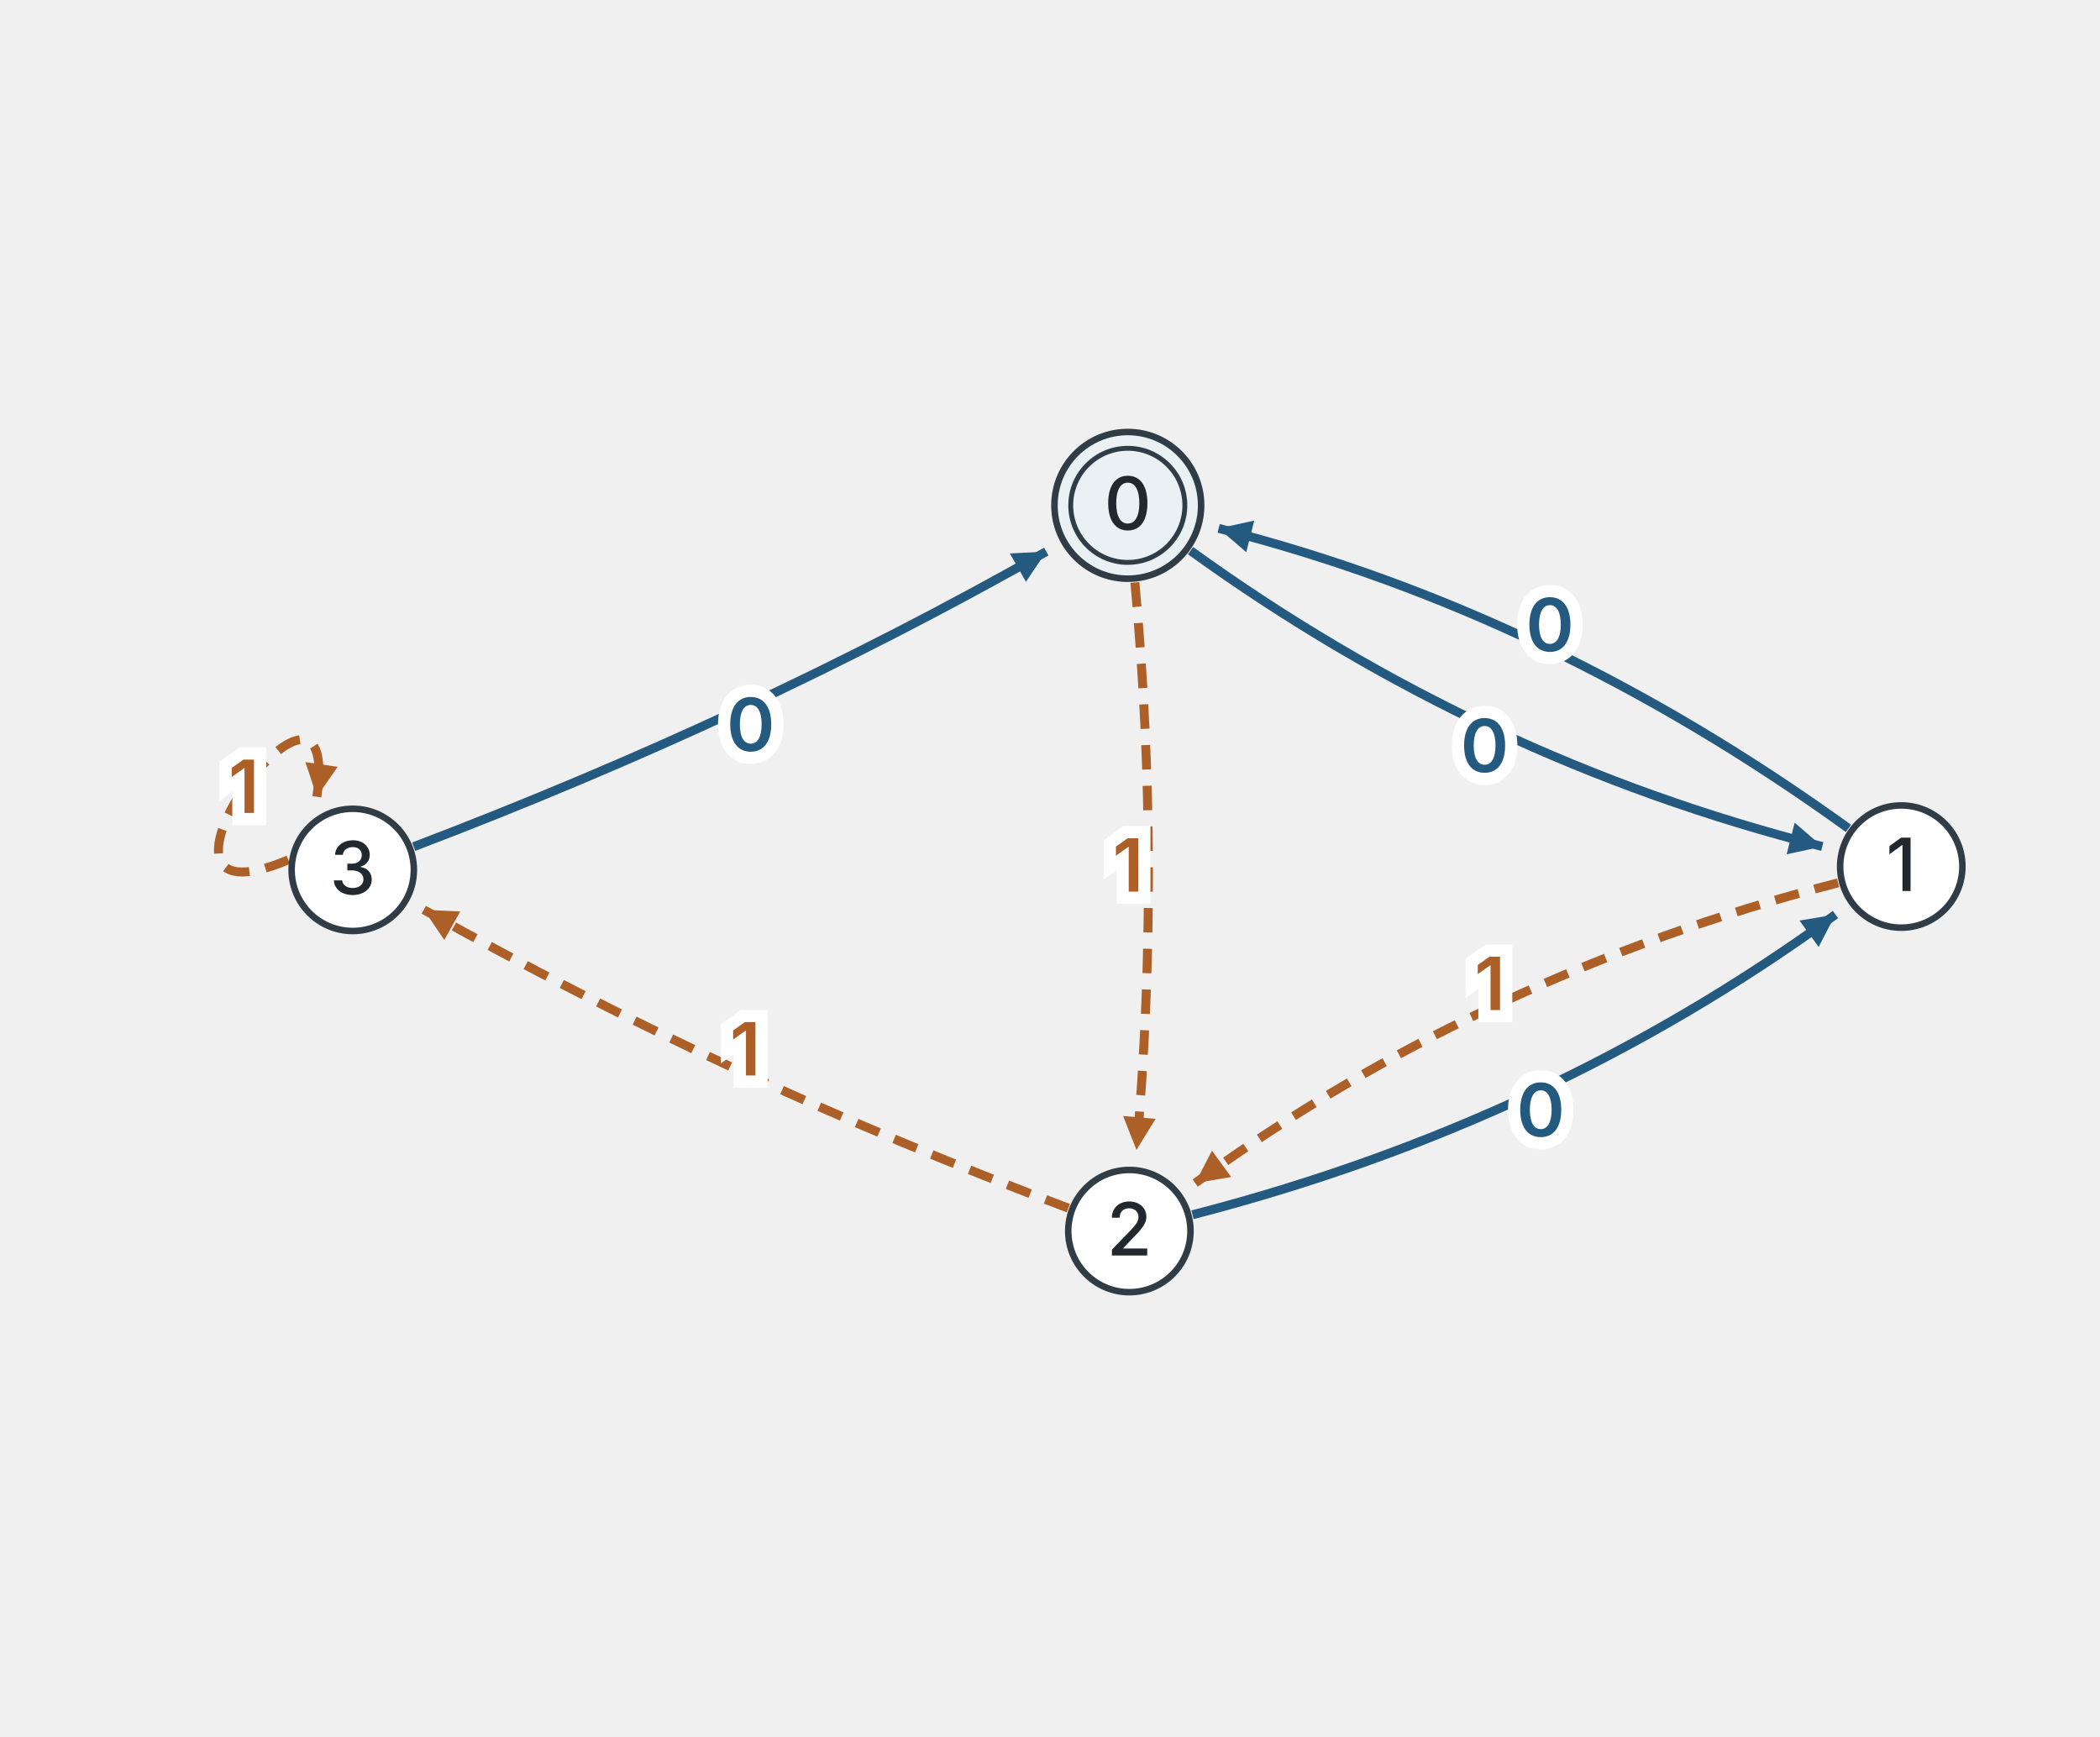
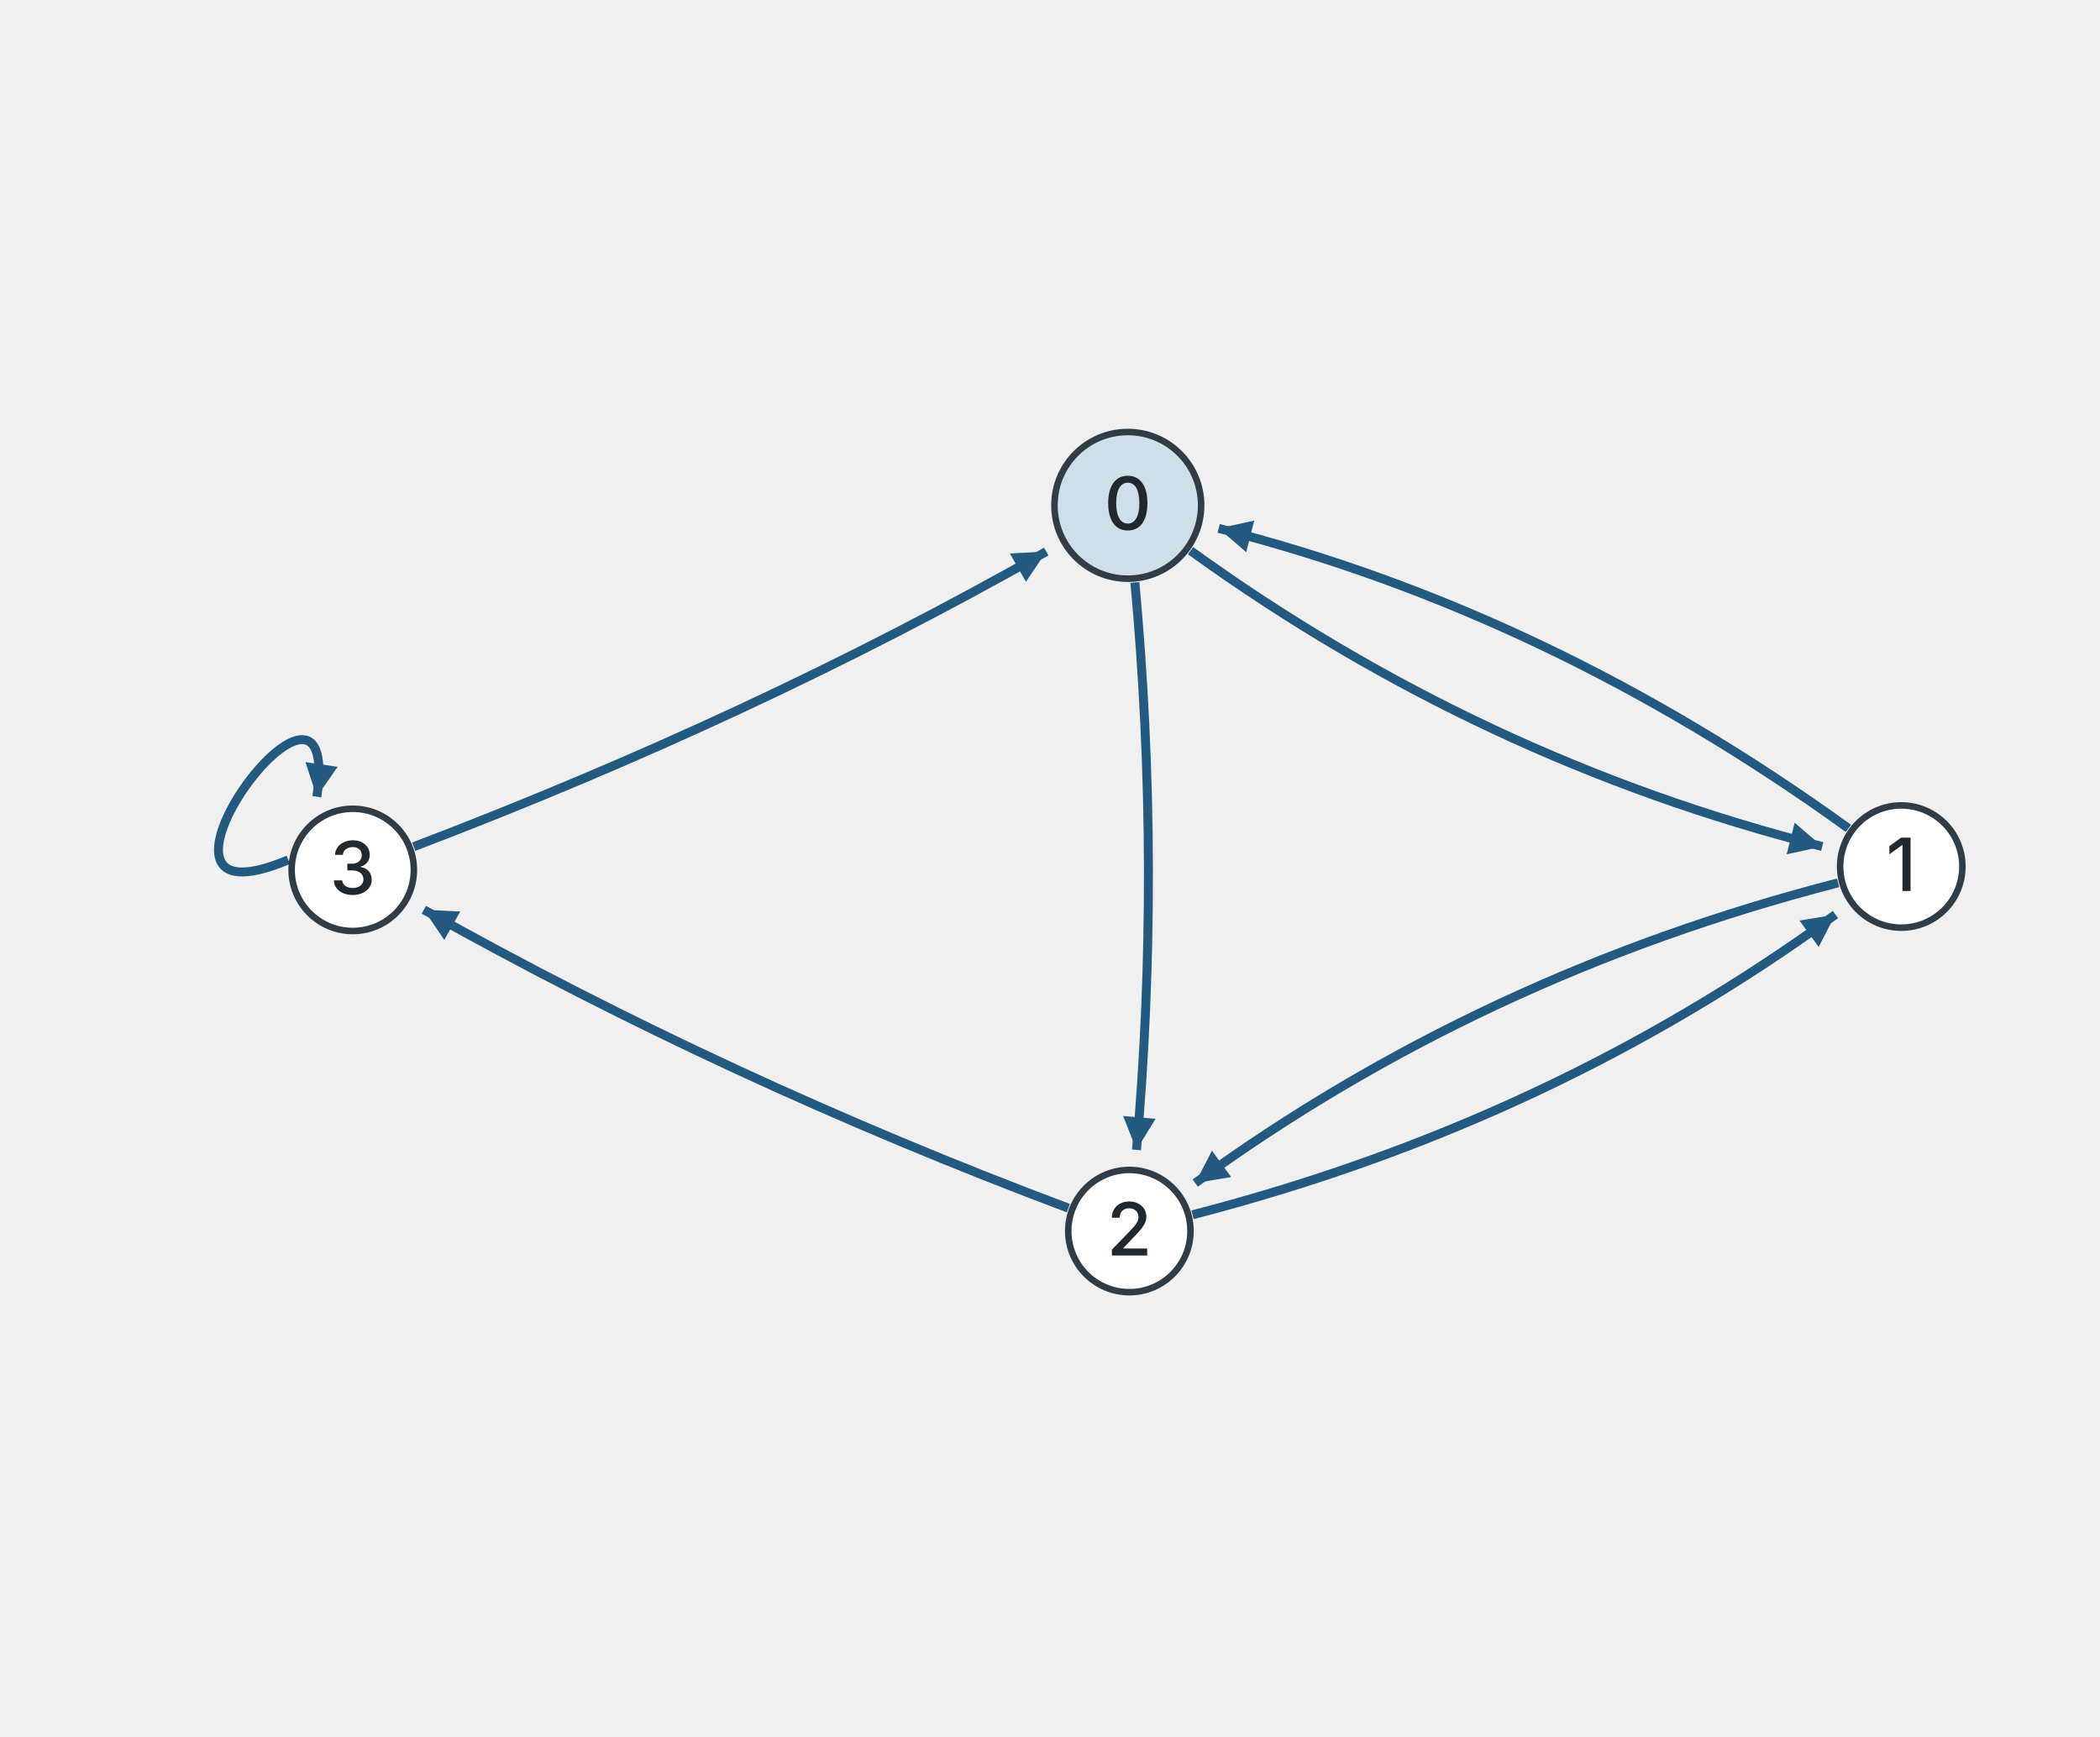
<svg xmlns="http://www.w3.org/2000/svg" width="520" height="430" viewBox="0 0 520 430" role="img" aria-labelledby="title desc">
  <defs>
    <marker id="arrow0" markerWidth="9" markerHeight="8" refX="8" refY="4" orient="auto" markerUnits="userSpaceOnUse">
      <path d="M0,0 L8,4 L0,8 Z" fill="#245a80" />
    </marker>
    <marker id="arrow1" markerWidth="9" markerHeight="8" refX="8" refY="4" orient="auto" markerUnits="userSpaceOnUse">
-       <path d="M0,0 L8,4 L0,8 Z" fill="#ac6027" />
+       <path d="M0,0 L8,4 L0,8 Z" fill="#245a80" />
    </marker>
  </defs>
  <g transform="translate(16.7136 -24.1477) scale(1.00906)" font-family="system-ui,-apple-system,Segoe UI,sans-serif">
    <path class="edge" data-source="0" data-port="0" data-target="1" d="M 275.594,159.075 Q 346.633,210.392 430.613,231.677" fill="none" stroke="#245a80" stroke-width="2.2" marker-end="url(#arrow0)" />
-     <path class="edge" data-source="0" data-port="1" data-target="2" d="M 261.933,166.870 Q 268.385,236.983 262.324,306.127" fill="none" stroke="#ac6027" stroke-width="2.2" stroke-dasharray="6 4" marker-end="url(#arrow1)" />
+     <path class="edge" data-source="0" data-port="1" data-target="2" d="M 261.933,166.870 Q 268.385,236.983 262.324,306.127" fill="none" stroke="#245a80" stroke-width="2.2" marker-end="url(#arrow1)" />
    <path class="edge" data-source="1" data-port="0" data-target="0" d="M 437.030,227.222 Q 363.559,174.149 282.487,153.600" fill="none" stroke="#245a80" stroke-width="2.2" marker-end="url(#arrow0)" />
-     <path class="edge" data-source="1" data-port="1" data-target="2" d="M 434.508,240.589 Q 346.748,263.236 276.739,314.269" fill="none" stroke="#ac6027" stroke-width="2.2" stroke-dasharray="6 4" marker-end="url(#arrow1)" />
+     <path class="edge" data-source="1" data-port="1" data-target="2" d="M 434.508,240.589 Q 346.748,263.236 276.739,314.269" fill="none" stroke="#245a80" stroke-width="2.2" marker-end="url(#arrow1)" />
    <path class="edge" data-source="2" data-port="0" data-target="1" d="M 276.070,322.053 Q 363.829,299.405 433.838,248.372" fill="none" stroke="#245a80" stroke-width="2.2" marker-end="url(#arrow0)" />
-     <path class="edge" data-source="2" data-port="1" data-target="3" d="M 245.599,320.424 Q 161.915,288.985 87.442,247.198" fill="none" stroke="#ac6027" stroke-width="2.2" stroke-dasharray="6 4" marker-end="url(#arrow1)" />
+     <path class="edge" data-source="2" data-port="1" data-target="3" d="M 245.599,320.424 Q 161.915,288.985 87.442,247.198" fill="none" stroke="#245a80" stroke-width="2.2" marker-end="url(#arrow1)" />
    <path class="edge" data-source="3" data-port="0" data-target="0" d="M 84.953,231.720 Q 168.501,199.920 240.183,159.291" fill="none" stroke="#245a80" stroke-width="2.2" marker-end="url(#arrow0)" />
-     <path class="edge" data-source="3" data-port="1" data-target="3" d="M 54.191,234.945 C 9.203,253.926 67.731,174.452 61.192,219.455" fill="none" stroke="#ac6027" stroke-width="2.2" stroke-dasharray="6 4" marker-end="url(#arrow1)" />
-     <text class="port-label" data-source="0" data-port="0" x="347.753" y="213.414" text-anchor="middle" font-size="18" font-weight="600" fill="#245a80" stroke="white" stroke-width="6" paint-order="stroke">0</text>
-     <text class="port-label" data-source="0" data-port="1" x="260.257" y="242.751" text-anchor="middle" font-size="18" font-weight="600" fill="#ac6027" stroke="white" stroke-width="6" paint-order="stroke">1</text>
-     <text class="port-label" data-source="1" data-port="0" x="363.775" y="183.750" text-anchor="middle" font-size="18" font-weight="600" fill="#245a80" stroke="white" stroke-width="6" paint-order="stroke">0</text>
-     <text class="port-label" data-source="1" data-port="1" x="349.050" y="271.812" text-anchor="middle" font-size="18" font-weight="600" fill="#ac6027" stroke="white" stroke-width="6" paint-order="stroke">1</text>
-     <text class="port-label" data-source="2" data-port="0" x="361.527" y="302.830" text-anchor="middle" font-size="18" font-weight="600" fill="#245a80" stroke="white" stroke-width="6" paint-order="stroke">0</text>
-     <text class="port-label" data-source="2" data-port="1" x="166.326" y="287.864" text-anchor="middle" font-size="18" font-weight="600" fill="#ac6027" stroke="white" stroke-width="6" paint-order="stroke">1</text>
-     <text class="port-label" data-source="3" data-port="0" x="167.663" y="208.237" text-anchor="middle" font-size="18" font-weight="600" fill="#245a80" stroke="white" stroke-width="6" paint-order="stroke">0</text>
-     <text class="port-label" data-source="3" data-port="1" x="43.273" y="223.442" text-anchor="middle" font-size="18" font-weight="600" fill="#ac6027" stroke="white" stroke-width="6" paint-order="stroke">1</text>
-     <g class="node" data-state="0">
-       <circle cx="260.192" cy="147.949" r="18" fill="#eaf1f5" stroke="#303d46" stroke-width="1.6" />
-       <circle cx="260.192" cy="147.949" r="14" fill="none" stroke="#303d46" stroke-width="1.2" />
+     <path class="edge" data-source="3" data-port="1" data-target="3" d="M 54.191,234.945 C 9.203,253.926 67.731,174.452 61.192,219.455" fill="none" stroke="#245a80" stroke-width="2.2" marker-end="url(#arrow1)" />
+     <g class="node" data-vertex="0">
+       <circle cx="260.192" cy="147.949" r="18" fill="#cddfea" stroke="#303d46" stroke-width="1.6" />
      <text x="260.192" y="153.949" text-anchor="middle" font-size="18" font-weight="500" fill="#22292e">0</text>
    </g>
-     <g class="node" data-state="1">
+     <g class="node" data-vertex="1">
      <circle cx="450.000" cy="236.591" r="15" fill="white" stroke="#303d46" stroke-width="1.6" />
      <text x="450.000" y="242.591" text-anchor="middle" font-size="18" font-weight="500" fill="#22292e">1</text>
    </g>
-     <g class="node" data-state="2">
+     <g class="node" data-vertex="2">
      <circle cx="260.577" cy="326.051" r="15" fill="white" stroke="#303d46" stroke-width="1.6" />
      <text x="260.577" y="332.051" text-anchor="middle" font-size="18" font-weight="500" fill="#22292e">2</text>
    </g>
-     <g class="node" data-state="3">
+     <g class="node" data-vertex="3">
      <circle cx="70.000" cy="237.412" r="15" fill="white" stroke="#303d46" stroke-width="1.6" />
      <text x="70.000" y="243.412" text-anchor="middle" font-size="18" font-weight="500" fill="#22292e">3</text>
    </g>
  </g>
</svg>
